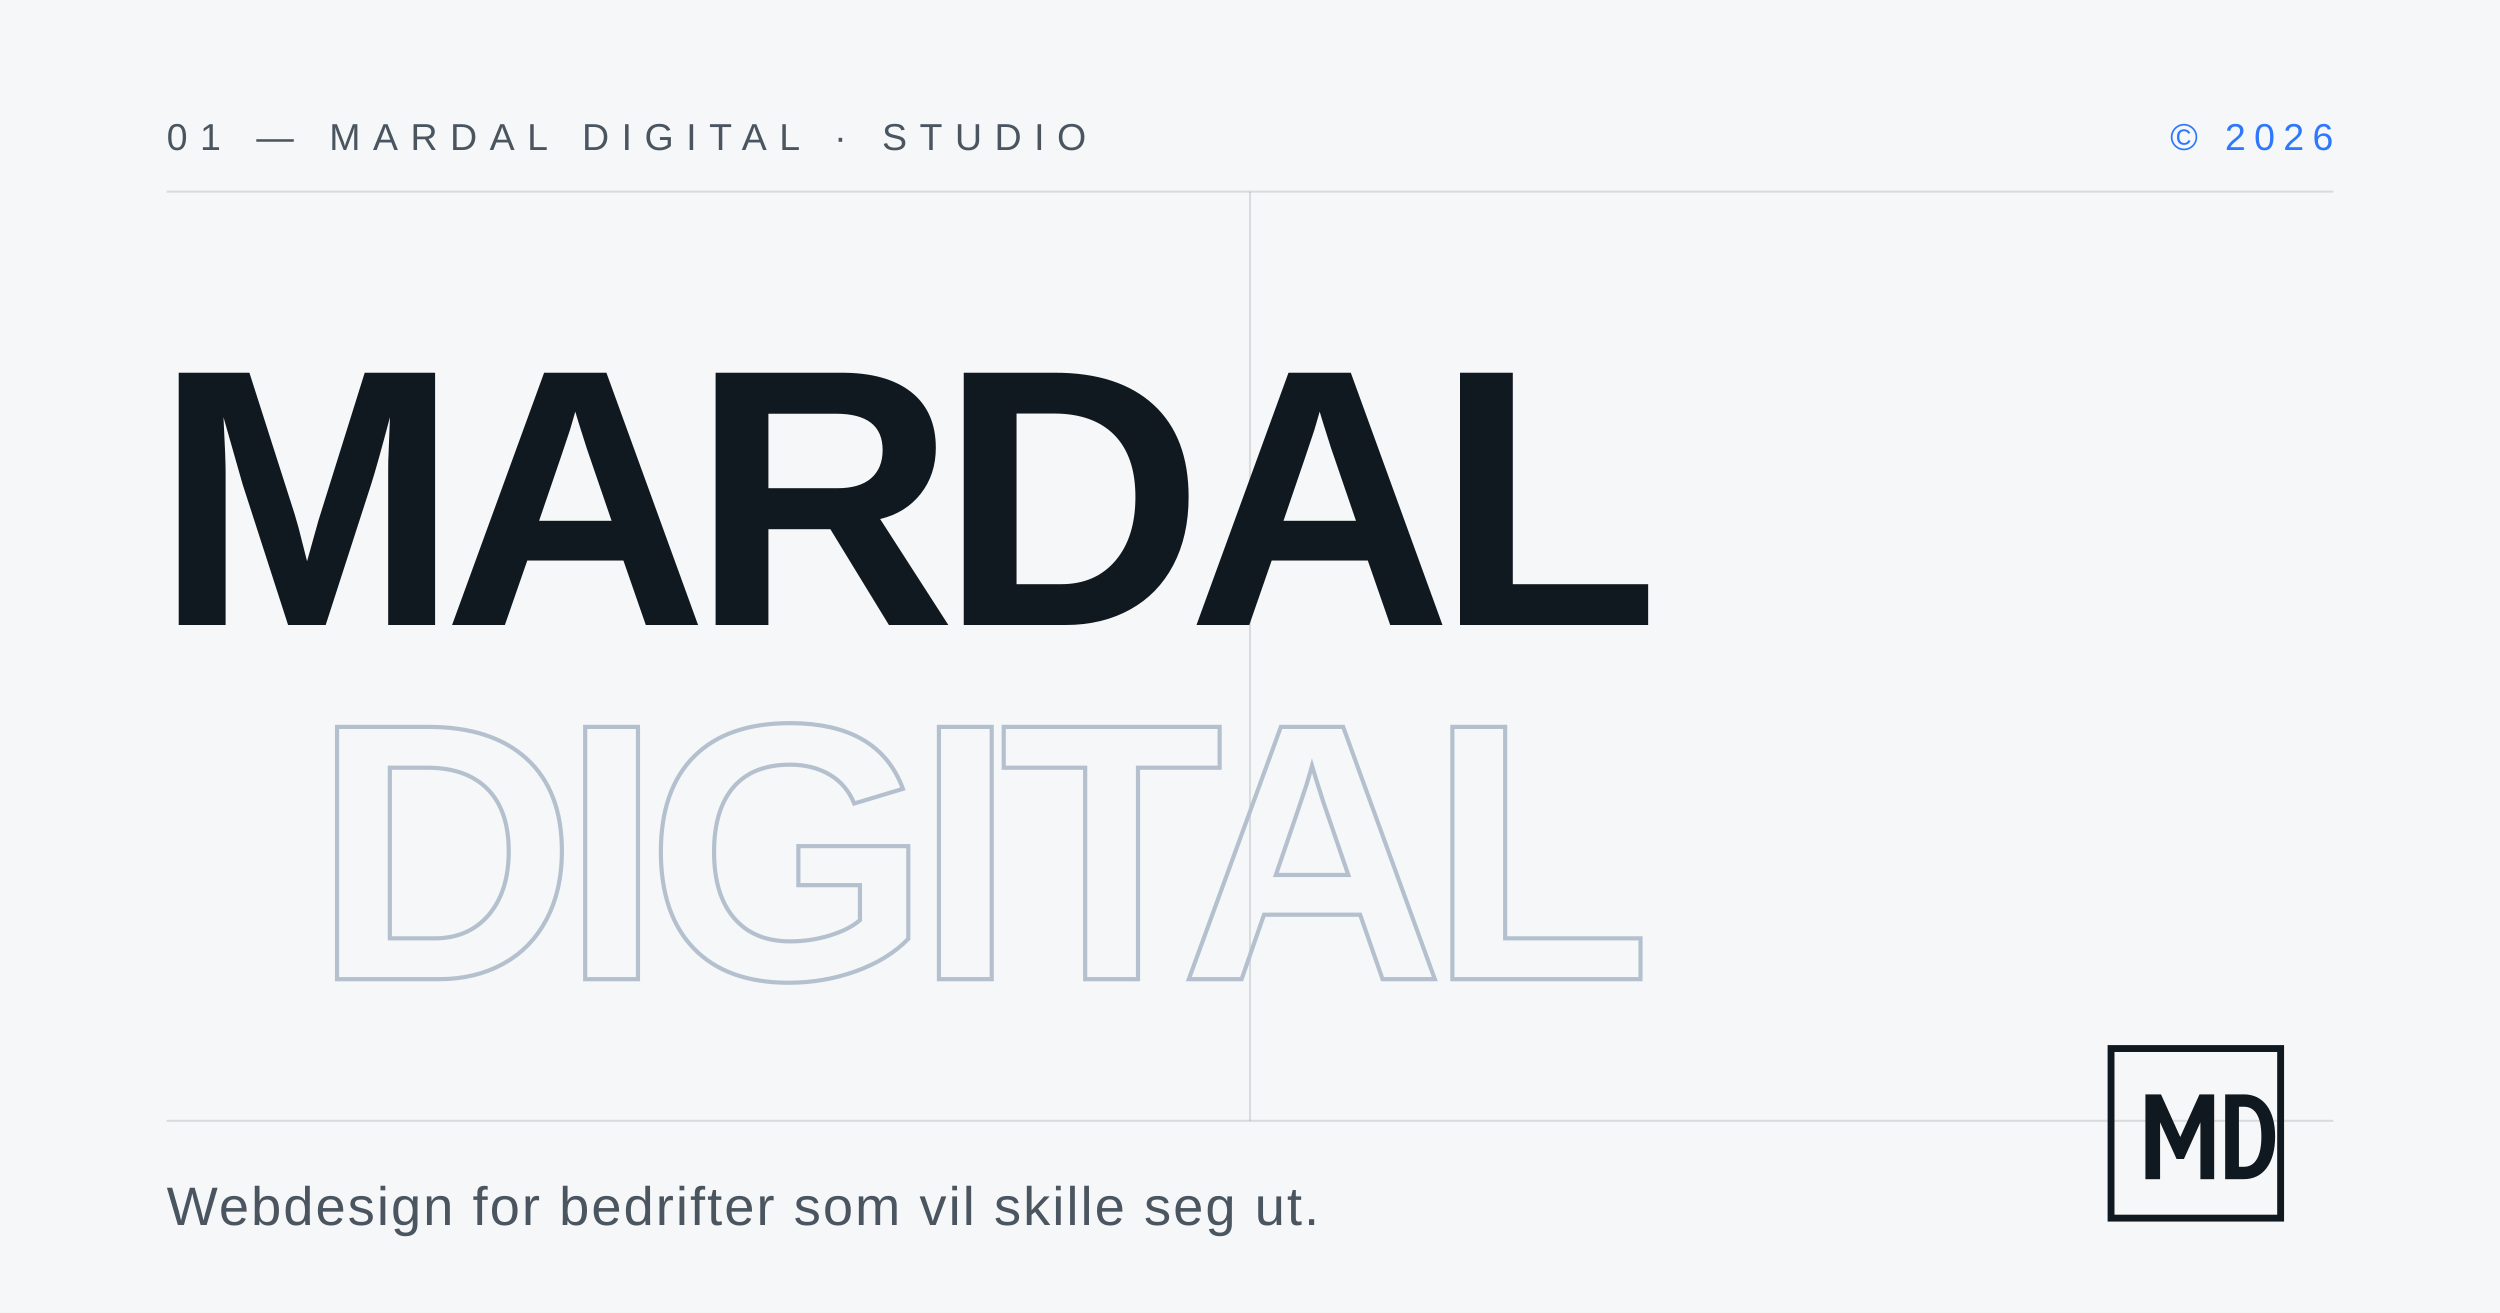
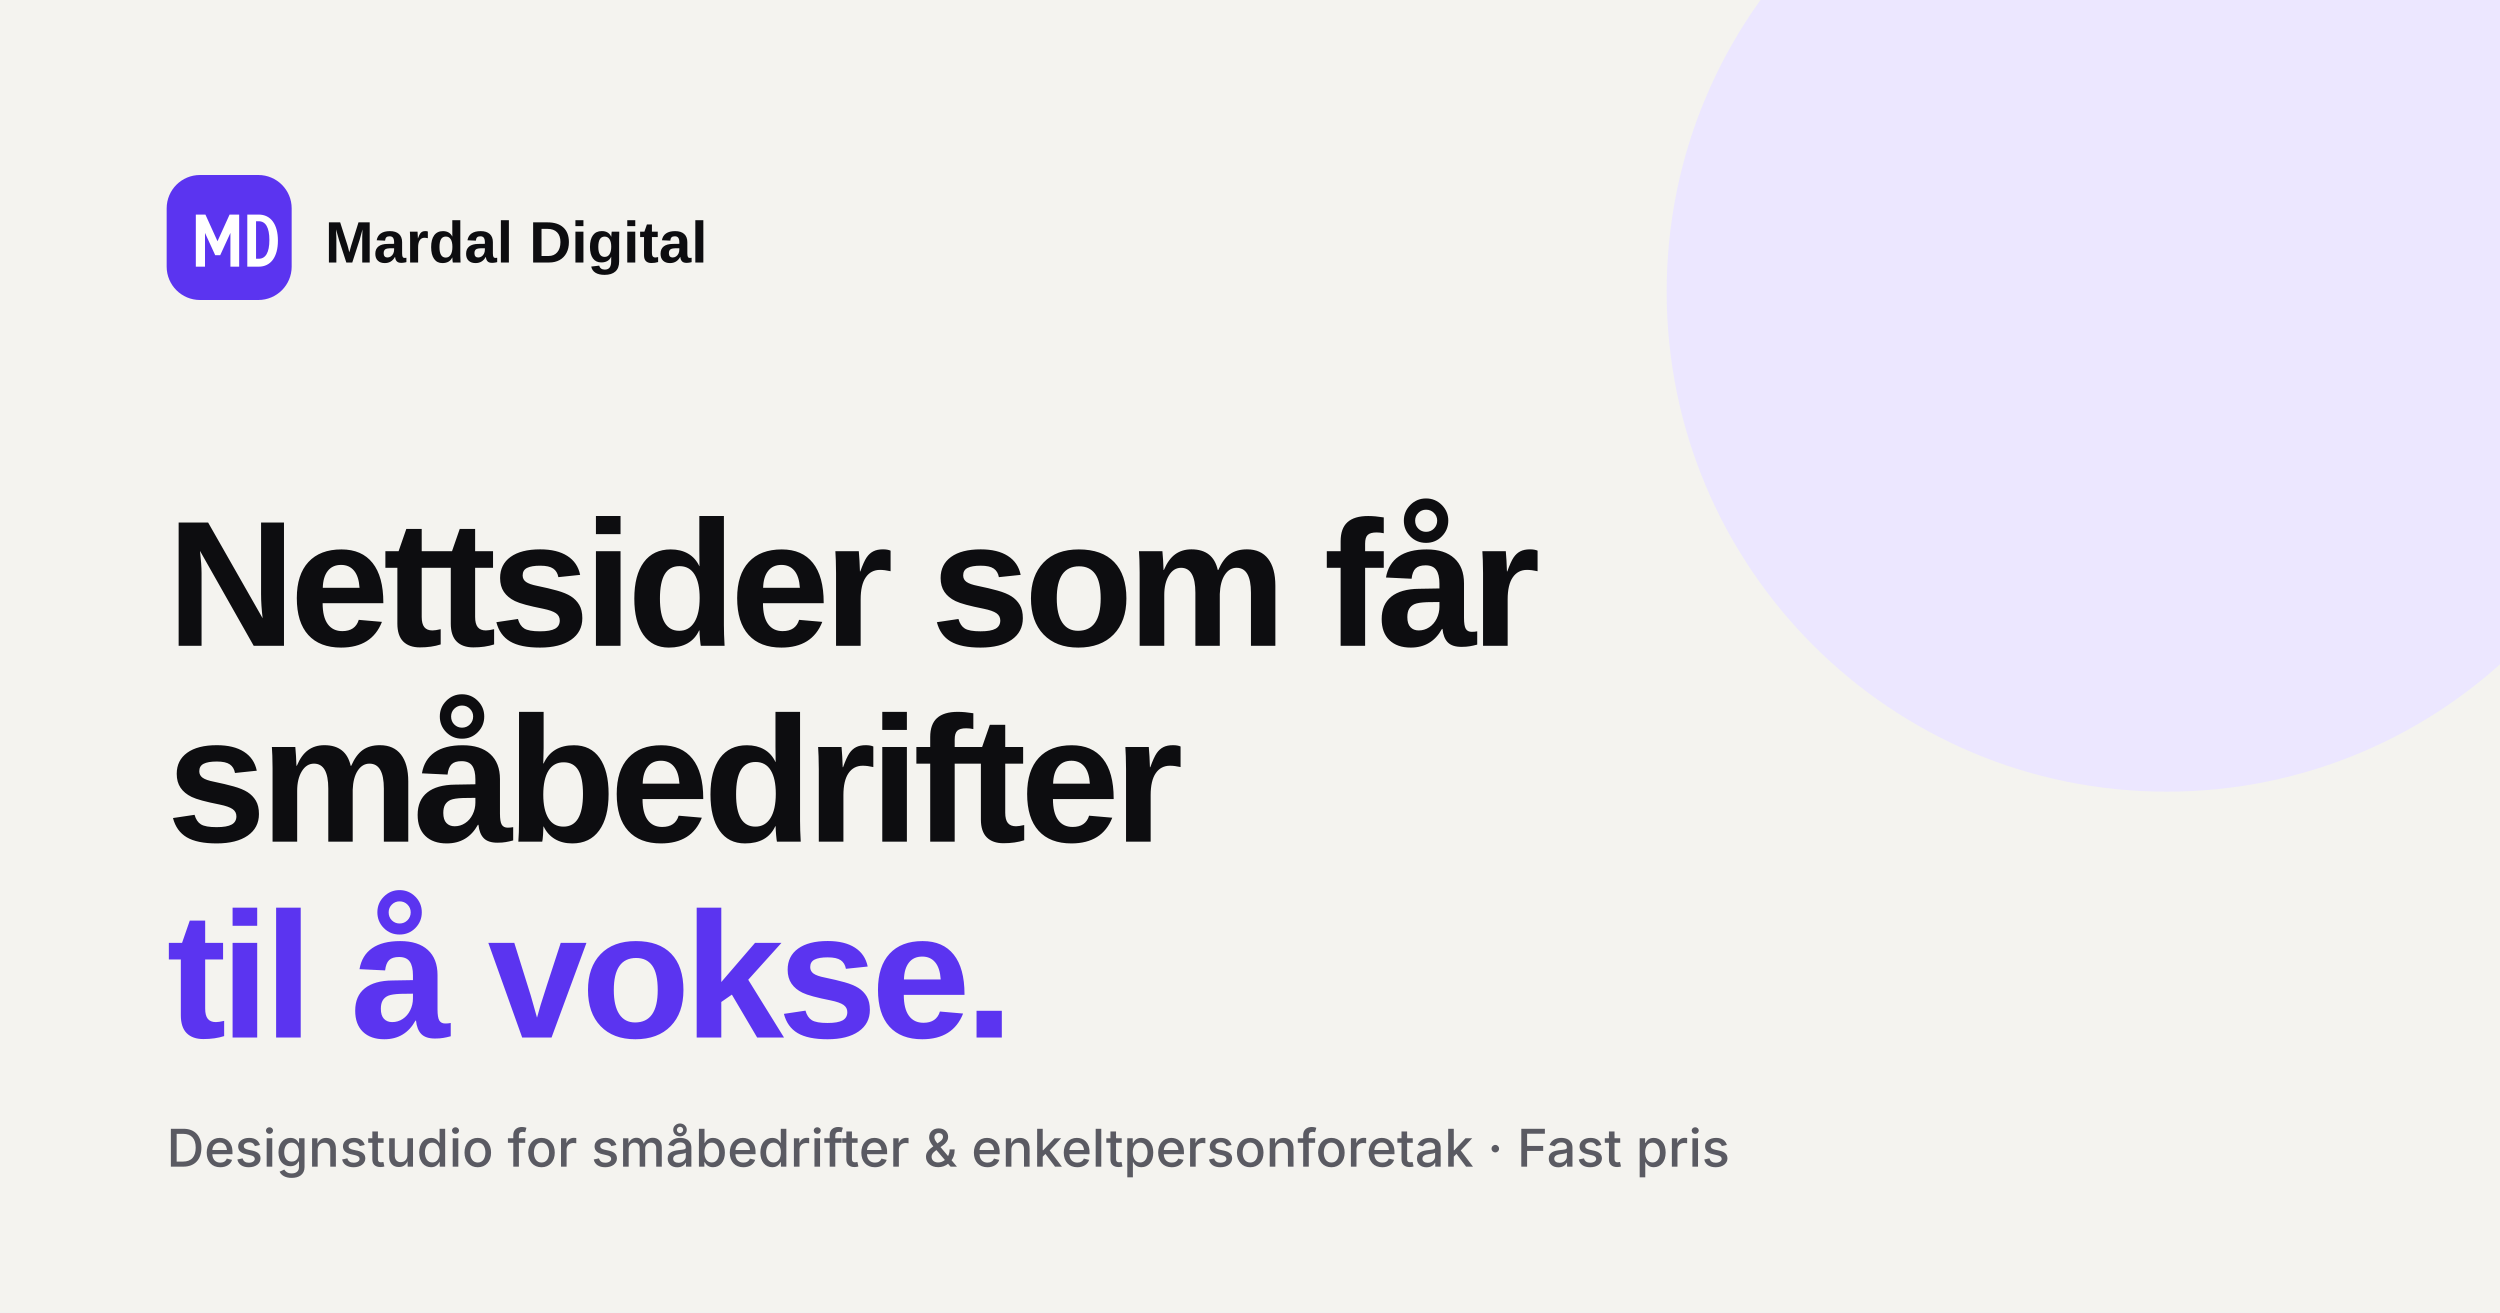
- <svg xmlns="http://www.w3.org/2000/svg" viewBox="0 0 1200 630" width="1200" height="630" font-family="'Space Grotesk','Helvetica Neue',Arial,sans-serif">
-   <rect width="1200" height="630" fill="#F5F7F8" />
-   <g stroke="#101820" stroke-opacity="0.12">
-     <line x1="80" y1="92" x2="1120" y2="92" />
-     <line x1="600" y1="92" x2="600" y2="538" />
-     <line x1="80" y1="538" x2="1120" y2="538" />
+ <svg xmlns="http://www.w3.org/2000/svg" viewBox="0 0 1200 630" width="1200" height="630" font-family="'Sora','Helvetica Neue',Arial,sans-serif">
+   <rect width="1200" height="630" fill="#F4F3EF" />
+   <circle cx="1040" cy="140" r="240" fill="#ECE7FF" />
+   <g transform="translate(80,84)">
+     <rect x="0" y="0" width="60" height="60" rx="16" fill="#5B34F0" />
+     <path d="M14 44V19h4.6l5.8 12.8L30.2 19h4.6v25h-4.2V27.8l-4.9 10.7h-2.4l-4.9-10.7V44H14Zm24.7 0V19h5.5c5.7 0 9.2 4.6 9.2 12.5S49.9 44 44.2 44h-5.5Zm4.2-3.8h1.3c3.3 0 5.1-3 5.1-9s-1.8-9-5.1-9h-1.3v18Z" fill="#fff" />
+     <text x="76" y="42" font-size="28" font-weight="700" fill="#0D0D10">Mardal Digital</text>
  </g>
-   <text x="80" y="72" font-size="18" font-weight="500" letter-spacing="6" fill="#4A5560">01 — MARDAL DIGITAL · STUDIO</text>
-   <text x="1120" y="72" font-size="18" font-weight="500" letter-spacing="4" fill="#2E77FF" text-anchor="end">© 2026</text>
-   <text x="74" y="300" font-size="176" font-weight="700" letter-spacing="-8" fill="#101820">MARDAL</text>
-   <text x="150" y="470" font-size="176" font-weight="700" letter-spacing="-8" fill="none" stroke="#B4C0CE" stroke-width="2">DIGITAL</text>
-   <text x="80" y="588" font-size="26" font-weight="500" letter-spacing="1" fill="#4A5560">Webdesign for bedrifter som vil skille seg ut.</text>
-   <g transform="translate(1010,500) scale(2.2)">
-     <rect x="1.5" y="1.5" width="37" height="37" fill="none" stroke="#101820" stroke-width="1.5" />
-     <path d="M9 30V11.5h3.4l4.2 9.3 4.2-9.3H24V30h-3V17.6l-3.6 8h-1.6l-3.6-8V30H9Zm17.4 0V11.5h4.1c4.2 0 6.8 3.4 6.8 9.2s-2.6 9.3-6.8 9.3h-4.1Zm3-2.7h1.1c2.4 0 3.8-2.2 3.8-6.6s-1.4-6.5-3.8-6.5h-1.1v13.1Z" fill="#101820" />
-   </g>
+   <text x="80" y="310" font-size="86" font-weight="800" letter-spacing="-3" fill="#0D0D10">Nettsider som får</text>
+   <text x="80" y="404" font-size="86" font-weight="800" letter-spacing="-3" fill="#0D0D10">småbedrifter</text>
+   <text x="80" y="498" font-size="86" font-weight="800" letter-spacing="-3" fill="#5B34F0">til å vokse.</text>
+   <text x="80" y="560" font-size="25" font-weight="500" fill="#5A5A62" font-family="'Inter',Arial,sans-serif">Designstudio for småbedrifter &amp; enkeltpersonforetak · Fast pris</text>
</svg>
